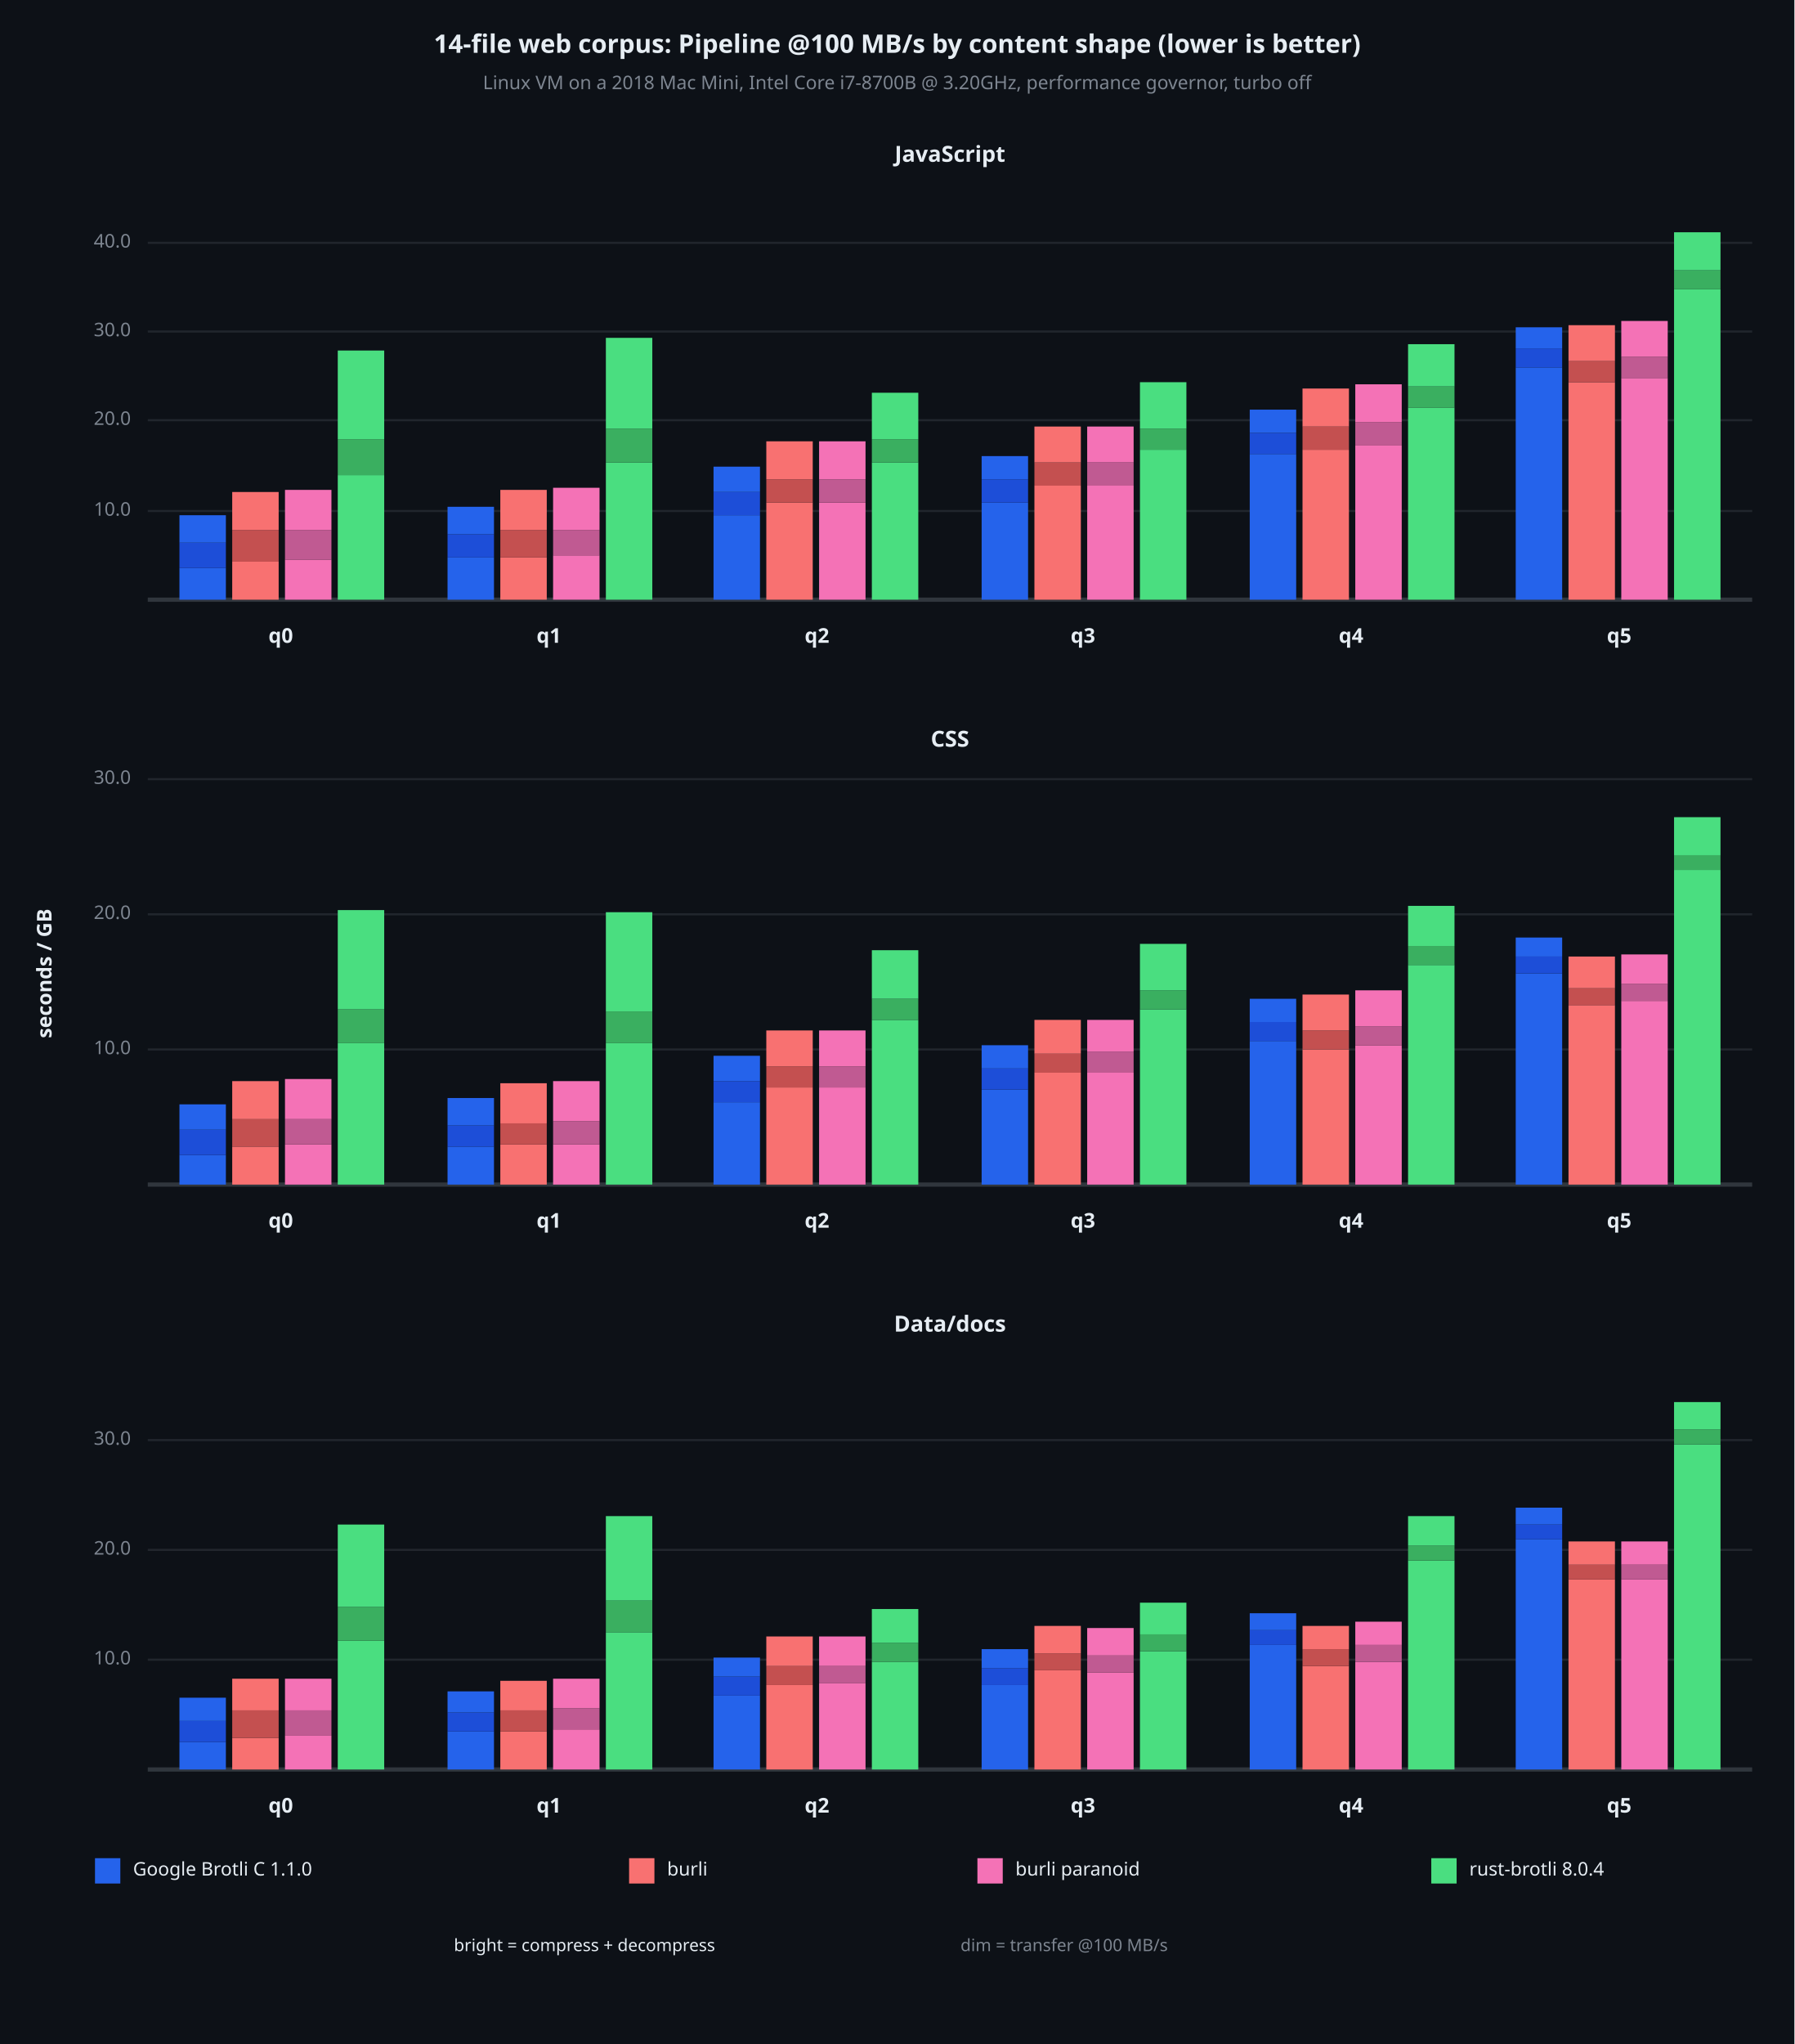
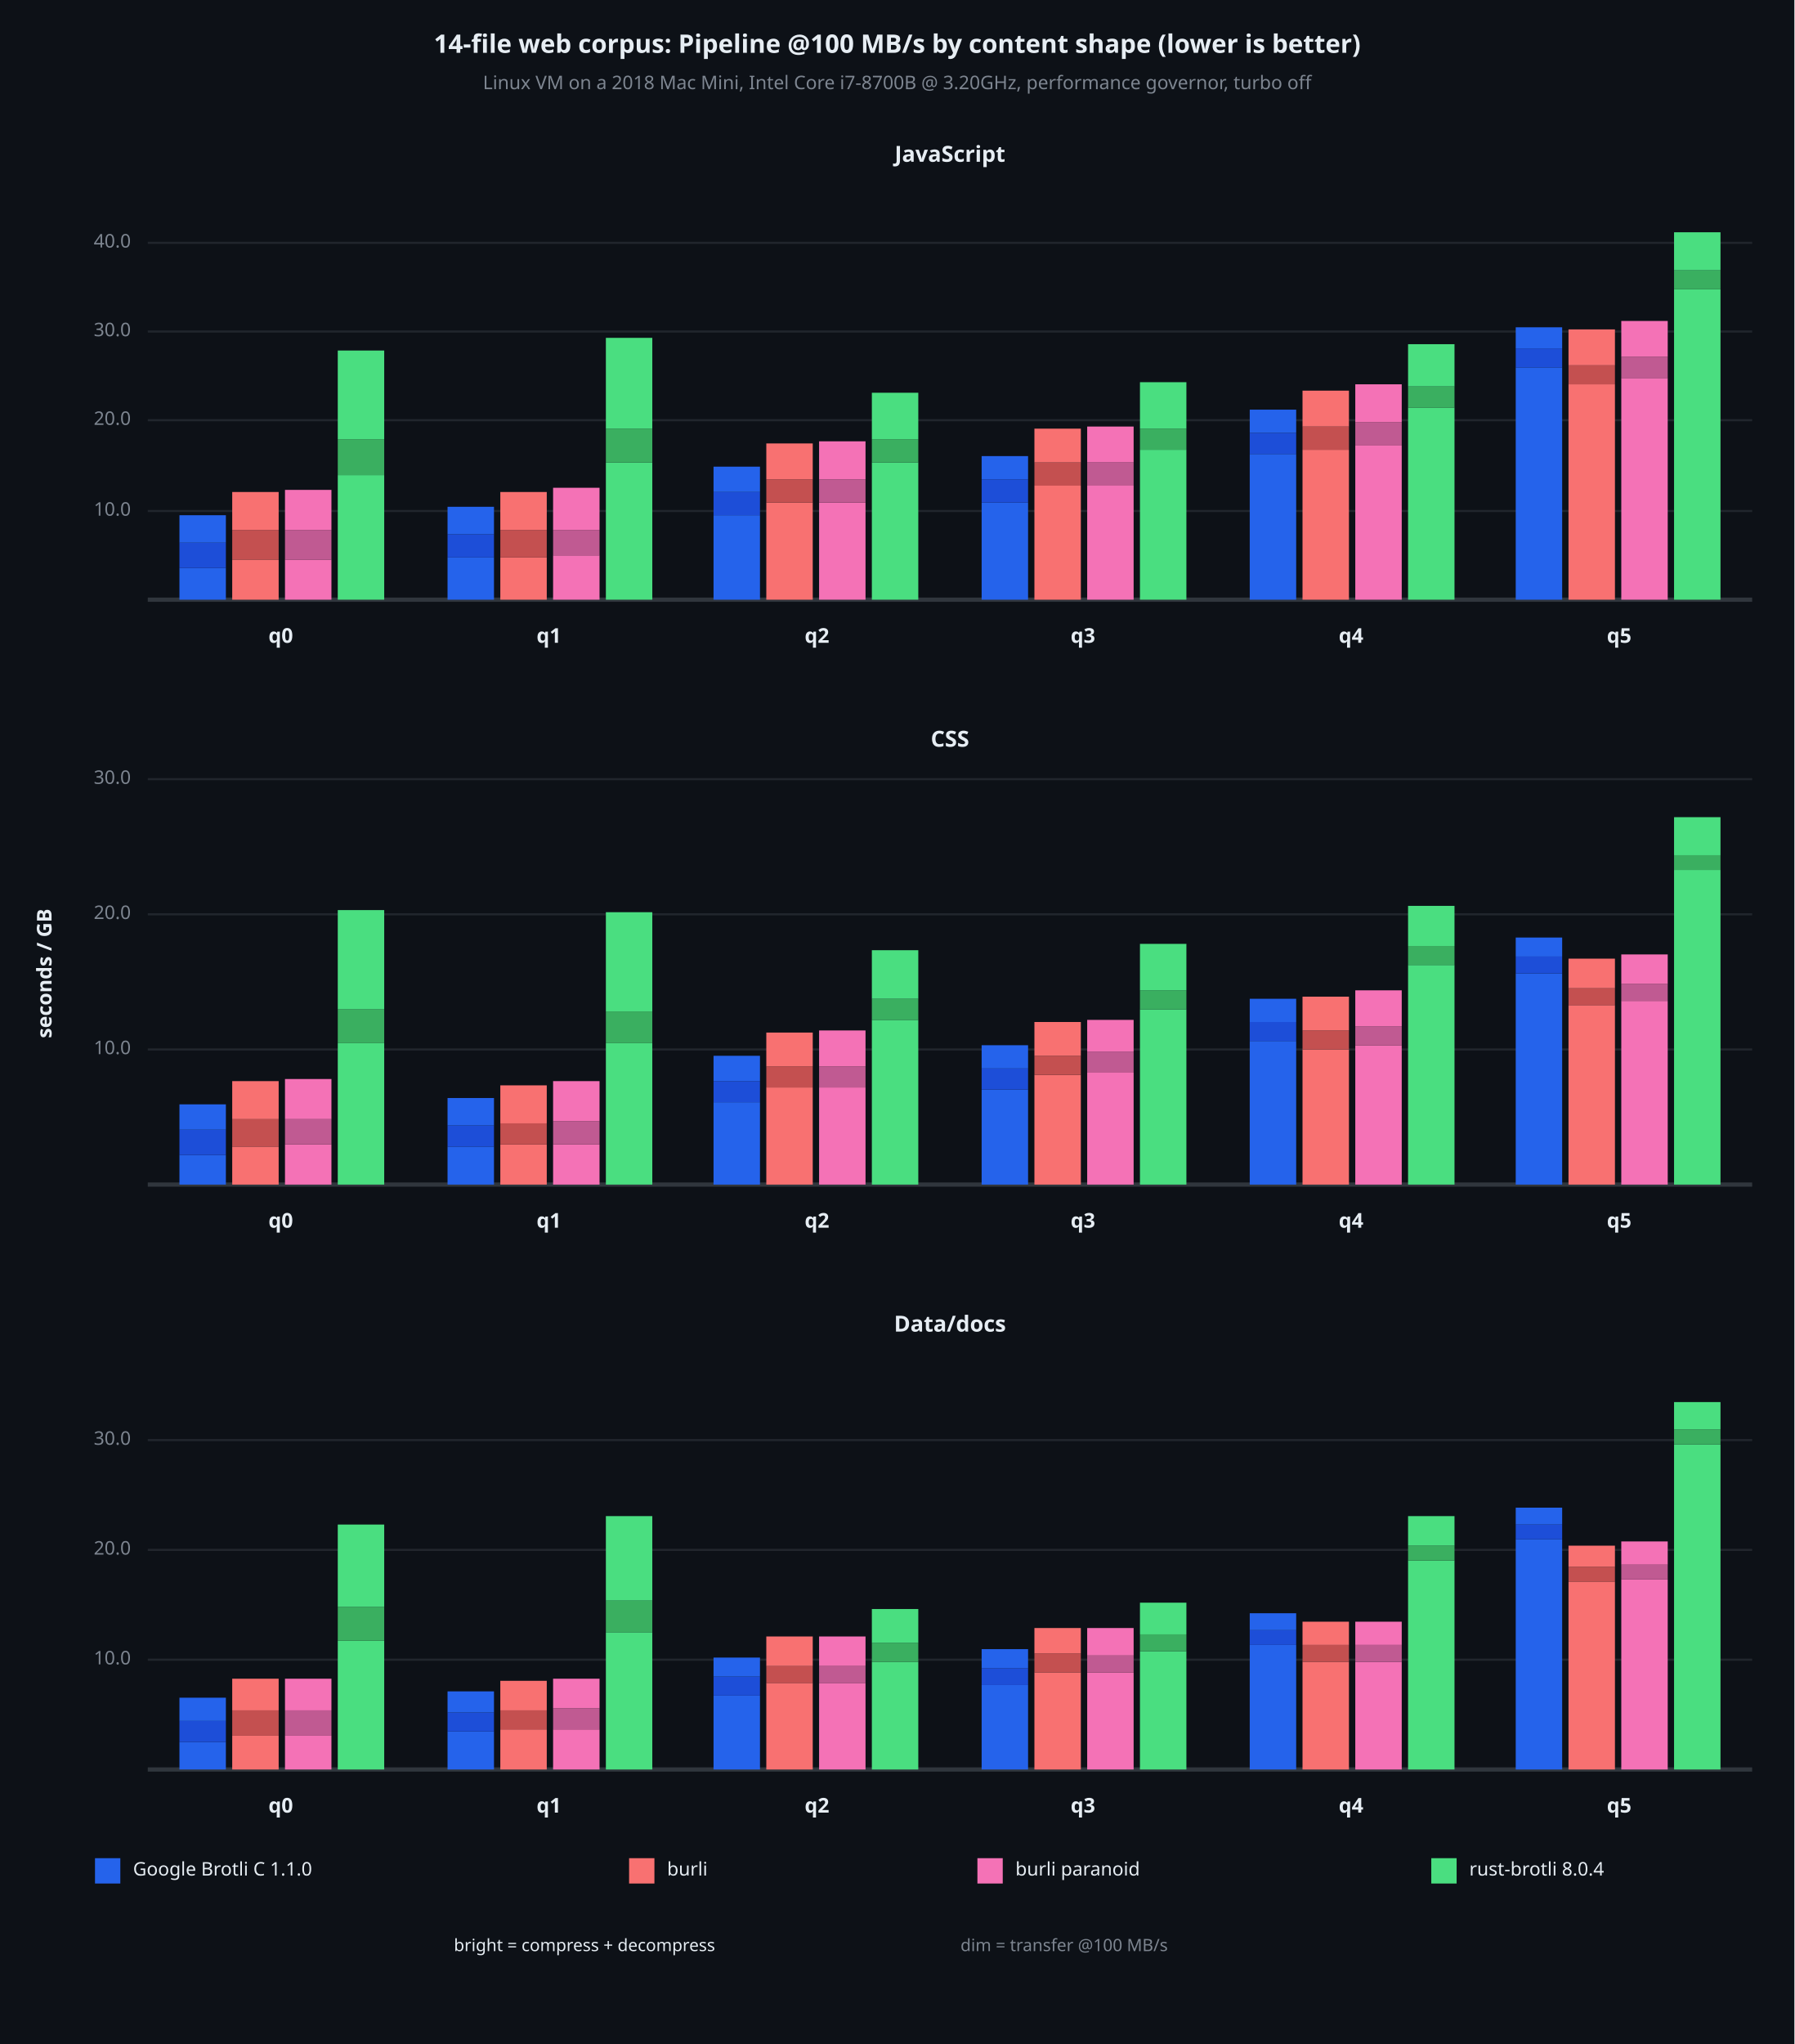
<svg xmlns="http://www.w3.org/2000/svg" viewBox="0 0 850 968" font-family="system-ui, -apple-system, sans-serif">
  <rect x="0" y="0" width="850" height="968" opacity="1" fill="#0D1117" stroke="none" />
  <text x="425" y="22" dy="0.5ex" text-anchor="middle" font-family="sans-serif" font-size="12.097" opacity="1" fill="#E6EDF3" font-weight="bold">
14-file web corpus: Pipeline @100 MB/s by content shape (lower is better)
</text>
  <text x="425" y="40" dy="0.5ex" text-anchor="middle" font-family="sans-serif" font-size="8.871" opacity="1" fill="#7D8590">
Linux VM on a 2018 Mac Mini, Intel Core i7-8700B @ 3.20GHz, performance governor, turbo off
</text>
  <text x="22" y="461" dy="0.5ex" text-anchor="middle" font-family="sans-serif" font-size="9.677" opacity="1" fill="#E6EDF3" font-weight="bold" transform="rotate(270, 22, 461)">
seconds / GB
</text>
  <text x="450" y="74" dy="0.5ex" text-anchor="middle" font-family="sans-serif" font-size="10.484" opacity="1" fill="#E6EDF3" font-weight="bold">
JavaScript
</text>
  <polyline fill="none" opacity="1" stroke="#21262D" stroke-width="1" points="70,242 830,242 " />
  <text x="62" y="242" dy="0.5ex" text-anchor="end" font-family="sans-serif" font-size="8.871" opacity="1" fill="#7D8590">
10.0
</text>
  <polyline fill="none" opacity="1" stroke="#21262D" stroke-width="1" points="70,199 830,199 " />
  <text x="62" y="199" dy="0.5ex" text-anchor="end" font-family="sans-serif" font-size="8.871" opacity="1" fill="#7D8590">
20.0
</text>
  <polyline fill="none" opacity="1" stroke="#21262D" stroke-width="1" points="70,157 830,157 " />
  <text x="62" y="157" dy="0.5ex" text-anchor="end" font-family="sans-serif" font-size="8.871" opacity="1" fill="#7D8590">
30.0
</text>
  <polyline fill="none" opacity="1" stroke="#21262D" stroke-width="1" points="70,115 830,115 " />
  <text x="62" y="115" dy="0.5ex" text-anchor="end" font-family="sans-serif" font-size="8.871" opacity="1" fill="#7D8590">
40.0
</text>
  <polyline fill="none" opacity="1" stroke="#30363D" stroke-width="2" points="70,284 830,284 " />
  <rect x="85" y="269" width="22" height="15" opacity="1" fill="#2563EB" stroke="none" />
  <rect x="85" y="257" width="22" height="12" opacity="1" fill="#1D4ED8" stroke="none" />
  <rect x="85" y="244" width="22" height="13" opacity="1" fill="#2563EB" stroke="none" />
-   <rect x="110" y="266" width="22" height="18" opacity="1" fill="#F87171" stroke="none" />
-   <rect x="110" y="251" width="22" height="15" opacity="1" fill="#C45050" stroke="none" />
+   <rect x="110" y="265" width="22" height="19" opacity="1" fill="#F87171" stroke="none" />
+   <rect x="110" y="251" width="22" height="14" opacity="1" fill="#C45050" stroke="none" />
  <rect x="110" y="233" width="22" height="18" opacity="1" fill="#F87171" stroke="none" />
  <rect x="135" y="265" width="22" height="19" opacity="1" fill="#F472B6" stroke="none" />
  <rect x="135" y="251" width="22" height="14" opacity="1" fill="#C05A92" stroke="none" />
  <rect x="135" y="232" width="22" height="19" opacity="1" fill="#F472B6" stroke="none" />
  <rect x="160" y="225" width="22" height="59" opacity="1" fill="#4ADE80" stroke="none" />
  <rect x="160" y="208" width="22" height="17" opacity="1" fill="#3AAF60" stroke="none" />
  <rect x="160" y="166" width="22" height="42" opacity="1" fill="#4ADE80" stroke="none" />
  <text x="133" y="302" dy="0.5ex" text-anchor="middle" font-family="sans-serif" font-size="9.677" opacity="1" fill="#E6EDF3" font-weight="bold">
q0
</text>
  <rect x="212" y="264" width="22" height="20" opacity="1" fill="#2563EB" stroke="none" />
  <rect x="212" y="253" width="22" height="11" opacity="1" fill="#1D4ED8" stroke="none" />
  <rect x="212" y="240" width="22" height="13" opacity="1" fill="#2563EB" stroke="none" />
  <rect x="237" y="264" width="22" height="20" opacity="1" fill="#F87171" stroke="none" />
  <rect x="237" y="251" width="22" height="13" opacity="1" fill="#C45050" stroke="none" />
-   <rect x="237" y="232" width="22" height="19" opacity="1" fill="#F87171" stroke="none" />
+   <rect x="237" y="233" width="22" height="18" opacity="1" fill="#F87171" stroke="none" />
  <rect x="262" y="263" width="22" height="21" opacity="1" fill="#F472B6" stroke="none" />
  <rect x="262" y="251" width="22" height="12" opacity="1" fill="#C05A92" stroke="none" />
  <rect x="262" y="231" width="22" height="20" opacity="1" fill="#F472B6" stroke="none" />
  <rect x="287" y="219" width="22" height="65" opacity="1" fill="#4ADE80" stroke="none" />
  <rect x="287" y="203" width="22" height="16" opacity="1" fill="#3AAF60" stroke="none" />
  <rect x="287" y="160" width="22" height="43" opacity="1" fill="#4ADE80" stroke="none" />
  <text x="260" y="302" dy="0.5ex" text-anchor="middle" font-family="sans-serif" font-size="9.677" opacity="1" fill="#E6EDF3" font-weight="bold">
q1
</text>
  <rect x="338" y="244" width="22" height="40" opacity="1" fill="#2563EB" stroke="none" />
  <rect x="338" y="233" width="22" height="11" opacity="1" fill="#1D4ED8" stroke="none" />
  <rect x="338" y="221" width="22" height="12" opacity="1" fill="#2563EB" stroke="none" />
  <rect x="363" y="238" width="22" height="46" opacity="1" fill="#F87171" stroke="none" />
  <rect x="363" y="227" width="22" height="11" opacity="1" fill="#C45050" stroke="none" />
-   <rect x="363" y="209" width="22" height="18" opacity="1" fill="#F87171" stroke="none" />
+   <rect x="363" y="210" width="22" height="17" opacity="1" fill="#F87171" stroke="none" />
  <rect x="388" y="238" width="22" height="46" opacity="1" fill="#F472B6" stroke="none" />
  <rect x="388" y="227" width="22" height="11" opacity="1" fill="#C05A92" stroke="none" />
  <rect x="388" y="209" width="22" height="18" opacity="1" fill="#F472B6" stroke="none" />
  <rect x="413" y="219" width="22" height="65" opacity="1" fill="#4ADE80" stroke="none" />
  <rect x="413" y="208" width="22" height="11" opacity="1" fill="#3AAF60" stroke="none" />
  <rect x="413" y="186" width="22" height="22" opacity="1" fill="#4ADE80" stroke="none" />
  <text x="387" y="302" dy="0.5ex" text-anchor="middle" font-family="sans-serif" font-size="9.677" opacity="1" fill="#E6EDF3" font-weight="bold">
q2
</text>
  <rect x="465" y="238" width="22" height="46" opacity="1" fill="#2563EB" stroke="none" />
  <rect x="465" y="227" width="22" height="11" opacity="1" fill="#1D4ED8" stroke="none" />
  <rect x="465" y="216" width="22" height="11" opacity="1" fill="#2563EB" stroke="none" />
  <rect x="490" y="230" width="22" height="54" opacity="1" fill="#F87171" stroke="none" />
  <rect x="490" y="219" width="22" height="11" opacity="1" fill="#C45050" stroke="none" />
-   <rect x="490" y="202" width="22" height="17" opacity="1" fill="#F87171" stroke="none" />
+   <rect x="490" y="203" width="22" height="16" opacity="1" fill="#F87171" stroke="none" />
  <rect x="515" y="230" width="22" height="54" opacity="1" fill="#F472B6" stroke="none" />
  <rect x="515" y="219" width="22" height="11" opacity="1" fill="#C05A92" stroke="none" />
  <rect x="515" y="202" width="22" height="17" opacity="1" fill="#F472B6" stroke="none" />
  <rect x="540" y="213" width="22" height="71" opacity="1" fill="#4ADE80" stroke="none" />
  <rect x="540" y="203" width="22" height="10" opacity="1" fill="#3AAF60" stroke="none" />
  <rect x="540" y="181" width="22" height="22" opacity="1" fill="#4ADE80" stroke="none" />
  <text x="513" y="302" dy="0.5ex" text-anchor="middle" font-family="sans-serif" font-size="9.677" opacity="1" fill="#E6EDF3" font-weight="bold">
q3
</text>
  <rect x="592" y="215" width="22" height="69" opacity="1" fill="#2563EB" stroke="none" />
  <rect x="592" y="205" width="22" height="10" opacity="1" fill="#1D4ED8" stroke="none" />
  <rect x="592" y="194" width="22" height="11" opacity="1" fill="#2563EB" stroke="none" />
  <rect x="617" y="213" width="22" height="71" opacity="1" fill="#F87171" stroke="none" />
  <rect x="617" y="202" width="22" height="11" opacity="1" fill="#C45050" stroke="none" />
-   <rect x="617" y="184" width="22" height="18" opacity="1" fill="#F87171" stroke="none" />
+   <rect x="617" y="185" width="22" height="17" opacity="1" fill="#F87171" stroke="none" />
  <rect x="642" y="211" width="22" height="73" opacity="1" fill="#F472B6" stroke="none" />
  <rect x="642" y="200" width="22" height="11" opacity="1" fill="#C05A92" stroke="none" />
  <rect x="642" y="182" width="22" height="18" opacity="1" fill="#F472B6" stroke="none" />
  <rect x="667" y="193" width="22" height="91" opacity="1" fill="#4ADE80" stroke="none" />
  <rect x="667" y="183" width="22" height="10" opacity="1" fill="#3AAF60" stroke="none" />
  <rect x="667" y="163" width="22" height="20" opacity="1" fill="#4ADE80" stroke="none" />
  <text x="640" y="302" dy="0.5ex" text-anchor="middle" font-family="sans-serif" font-size="9.677" opacity="1" fill="#E6EDF3" font-weight="bold">
q4
</text>
  <rect x="718" y="174" width="22" height="110" opacity="1" fill="#2563EB" stroke="none" />
  <rect x="718" y="165" width="22" height="9" opacity="1" fill="#1D4ED8" stroke="none" />
  <rect x="718" y="155" width="22" height="10" opacity="1" fill="#2563EB" stroke="none" />
-   <rect x="743" y="181" width="22" height="103" opacity="1" fill="#F87171" stroke="none" />
-   <rect x="743" y="171" width="22" height="10" opacity="1" fill="#C45050" stroke="none" />
-   <rect x="743" y="154" width="22" height="17" opacity="1" fill="#F87171" stroke="none" />
+   <rect x="743" y="182" width="22" height="102" opacity="1" fill="#F87171" stroke="none" />
+   <rect x="743" y="173" width="22" height="9" opacity="1" fill="#C45050" stroke="none" />
+   <rect x="743" y="156" width="22" height="17" opacity="1" fill="#F87171" stroke="none" />
  <rect x="768" y="179" width="22" height="105" opacity="1" fill="#F472B6" stroke="none" />
  <rect x="768" y="169" width="22" height="10" opacity="1" fill="#C05A92" stroke="none" />
  <rect x="768" y="152" width="22" height="17" opacity="1" fill="#F472B6" stroke="none" />
  <rect x="793" y="137" width="22" height="147" opacity="1" fill="#4ADE80" stroke="none" />
  <rect x="793" y="128" width="22" height="9" opacity="1" fill="#3AAF60" stroke="none" />
  <rect x="793" y="110" width="22" height="18" opacity="1" fill="#4ADE80" stroke="none" />
  <text x="767" y="302" dy="0.5ex" text-anchor="middle" font-family="sans-serif" font-size="9.677" opacity="1" fill="#E6EDF3" font-weight="bold">
q5
</text>
  <text x="450" y="351" dy="0.5ex" text-anchor="middle" font-family="sans-serif" font-size="10.484" opacity="1" fill="#E6EDF3" font-weight="bold">
CSS
</text>
  <polyline fill="none" opacity="1" stroke="#21262D" stroke-width="1" points="70,497 830,497 " />
  <text x="62" y="497" dy="0.5ex" text-anchor="end" font-family="sans-serif" font-size="8.871" opacity="1" fill="#7D8590">
10.0
</text>
  <polyline fill="none" opacity="1" stroke="#21262D" stroke-width="1" points="70,433 830,433 " />
  <text x="62" y="433" dy="0.5ex" text-anchor="end" font-family="sans-serif" font-size="8.871" opacity="1" fill="#7D8590">
20.0
</text>
  <polyline fill="none" opacity="1" stroke="#21262D" stroke-width="1" points="70,369 830,369 " />
  <text x="62" y="369" dy="0.5ex" text-anchor="end" font-family="sans-serif" font-size="8.871" opacity="1" fill="#7D8590">
30.0
</text>
  <polyline fill="none" opacity="1" stroke="#30363D" stroke-width="2" points="70,561 830,561 " />
  <rect x="85" y="547" width="22" height="14" opacity="1" fill="#2563EB" stroke="none" />
  <rect x="85" y="535" width="22" height="12" opacity="1" fill="#1D4ED8" stroke="none" />
  <rect x="85" y="523" width="22" height="12" opacity="1" fill="#2563EB" stroke="none" />
  <rect x="110" y="543" width="22" height="18" opacity="1" fill="#F87171" stroke="none" />
  <rect x="110" y="530" width="22" height="13" opacity="1" fill="#C45050" stroke="none" />
  <rect x="110" y="512" width="22" height="18" opacity="1" fill="#F87171" stroke="none" />
  <rect x="135" y="542" width="22" height="19" opacity="1" fill="#F472B6" stroke="none" />
  <rect x="135" y="530" width="22" height="12" opacity="1" fill="#C05A92" stroke="none" />
  <rect x="135" y="511" width="22" height="19" opacity="1" fill="#F472B6" stroke="none" />
  <rect x="160" y="494" width="22" height="67" opacity="1" fill="#4ADE80" stroke="none" />
  <rect x="160" y="478" width="22" height="16" opacity="1" fill="#3AAF60" stroke="none" />
  <rect x="160" y="431" width="22" height="47" opacity="1" fill="#4ADE80" stroke="none" />
  <text x="133" y="579" dy="0.5ex" text-anchor="middle" font-family="sans-serif" font-size="9.677" opacity="1" fill="#E6EDF3" font-weight="bold">
q0
</text>
  <rect x="212" y="543" width="22" height="18" opacity="1" fill="#2563EB" stroke="none" />
  <rect x="212" y="533" width="22" height="10" opacity="1" fill="#1D4ED8" stroke="none" />
  <rect x="212" y="520" width="22" height="13" opacity="1" fill="#2563EB" stroke="none" />
  <rect x="237" y="542" width="22" height="19" opacity="1" fill="#F87171" stroke="none" />
  <rect x="237" y="532" width="22" height="10" opacity="1" fill="#C45050" stroke="none" />
-   <rect x="237" y="513" width="22" height="19" opacity="1" fill="#F87171" stroke="none" />
+   <rect x="237" y="514" width="22" height="18" opacity="1" fill="#F87171" stroke="none" />
  <rect x="262" y="542" width="22" height="19" opacity="1" fill="#F472B6" stroke="none" />
  <rect x="262" y="531" width="22" height="11" opacity="1" fill="#C05A92" stroke="none" />
  <rect x="262" y="512" width="22" height="19" opacity="1" fill="#F472B6" stroke="none" />
  <rect x="287" y="494" width="22" height="67" opacity="1" fill="#4ADE80" stroke="none" />
  <rect x="287" y="479" width="22" height="15" opacity="1" fill="#3AAF60" stroke="none" />
  <rect x="287" y="432" width="22" height="47" opacity="1" fill="#4ADE80" stroke="none" />
  <text x="260" y="579" dy="0.5ex" text-anchor="middle" font-family="sans-serif" font-size="9.677" opacity="1" fill="#E6EDF3" font-weight="bold">
q1
</text>
  <rect x="338" y="522" width="22" height="39" opacity="1" fill="#2563EB" stroke="none" />
  <rect x="338" y="512" width="22" height="10" opacity="1" fill="#1D4ED8" stroke="none" />
  <rect x="338" y="500" width="22" height="12" opacity="1" fill="#2563EB" stroke="none" />
  <rect x="363" y="515" width="22" height="46" opacity="1" fill="#F87171" stroke="none" />
  <rect x="363" y="505" width="22" height="10" opacity="1" fill="#C45050" stroke="none" />
-   <rect x="363" y="488" width="22" height="17" opacity="1" fill="#F87171" stroke="none" />
+   <rect x="363" y="489" width="22" height="16" opacity="1" fill="#F87171" stroke="none" />
  <rect x="388" y="515" width="22" height="46" opacity="1" fill="#F472B6" stroke="none" />
  <rect x="388" y="505" width="22" height="10" opacity="1" fill="#C05A92" stroke="none" />
  <rect x="388" y="488" width="22" height="17" opacity="1" fill="#F472B6" stroke="none" />
  <rect x="413" y="483" width="22" height="78" opacity="1" fill="#4ADE80" stroke="none" />
  <rect x="413" y="473" width="22" height="10" opacity="1" fill="#3AAF60" stroke="none" />
  <rect x="413" y="450" width="22" height="23" opacity="1" fill="#4ADE80" stroke="none" />
  <text x="387" y="579" dy="0.5ex" text-anchor="middle" font-family="sans-serif" font-size="9.677" opacity="1" fill="#E6EDF3" font-weight="bold">
q2
</text>
  <rect x="465" y="516" width="22" height="45" opacity="1" fill="#2563EB" stroke="none" />
  <rect x="465" y="506" width="22" height="10" opacity="1" fill="#1D4ED8" stroke="none" />
  <rect x="465" y="495" width="22" height="11" opacity="1" fill="#2563EB" stroke="none" />
-   <rect x="490" y="508" width="22" height="53" opacity="1" fill="#F87171" stroke="none" />
-   <rect x="490" y="499" width="22" height="9" opacity="1" fill="#C45050" stroke="none" />
-   <rect x="490" y="483" width="22" height="16" opacity="1" fill="#F87171" stroke="none" />
+   <rect x="490" y="509" width="22" height="52" opacity="1" fill="#F87171" stroke="none" />
+   <rect x="490" y="500" width="22" height="9" opacity="1" fill="#C45050" stroke="none" />
+   <rect x="490" y="484" width="22" height="16" opacity="1" fill="#F87171" stroke="none" />
  <rect x="515" y="508" width="22" height="53" opacity="1" fill="#F472B6" stroke="none" />
  <rect x="515" y="498" width="22" height="10" opacity="1" fill="#C05A92" stroke="none" />
  <rect x="515" y="483" width="22" height="15" opacity="1" fill="#F472B6" stroke="none" />
  <rect x="540" y="478" width="22" height="83" opacity="1" fill="#4ADE80" stroke="none" />
  <rect x="540" y="469" width="22" height="9" opacity="1" fill="#3AAF60" stroke="none" />
  <rect x="540" y="447" width="22" height="22" opacity="1" fill="#4ADE80" stroke="none" />
  <text x="513" y="579" dy="0.5ex" text-anchor="middle" font-family="sans-serif" font-size="9.677" opacity="1" fill="#E6EDF3" font-weight="bold">
q3
</text>
  <rect x="592" y="493" width="22" height="68" opacity="1" fill="#2563EB" stroke="none" />
  <rect x="592" y="484" width="22" height="9" opacity="1" fill="#1D4ED8" stroke="none" />
  <rect x="592" y="473" width="22" height="11" opacity="1" fill="#2563EB" stroke="none" />
  <rect x="617" y="497" width="22" height="64" opacity="1" fill="#F87171" stroke="none" />
  <rect x="617" y="488" width="22" height="9" opacity="1" fill="#C45050" stroke="none" />
-   <rect x="617" y="471" width="22" height="17" opacity="1" fill="#F87171" stroke="none" />
+   <rect x="617" y="472" width="22" height="16" opacity="1" fill="#F87171" stroke="none" />
  <rect x="642" y="495" width="22" height="66" opacity="1" fill="#F472B6" stroke="none" />
  <rect x="642" y="486" width="22" height="9" opacity="1" fill="#C05A92" stroke="none" />
  <rect x="642" y="469" width="22" height="17" opacity="1" fill="#F472B6" stroke="none" />
  <rect x="667" y="457" width="22" height="104" opacity="1" fill="#4ADE80" stroke="none" />
  <rect x="667" y="448" width="22" height="9" opacity="1" fill="#3AAF60" stroke="none" />
  <rect x="667" y="429" width="22" height="19" opacity="1" fill="#4ADE80" stroke="none" />
  <text x="640" y="579" dy="0.5ex" text-anchor="middle" font-family="sans-serif" font-size="9.677" opacity="1" fill="#E6EDF3" font-weight="bold">
q4
</text>
  <rect x="718" y="461" width="22" height="100" opacity="1" fill="#2563EB" stroke="none" />
  <rect x="718" y="453" width="22" height="8" opacity="1" fill="#1D4ED8" stroke="none" />
  <rect x="718" y="444" width="22" height="9" opacity="1" fill="#2563EB" stroke="none" />
  <rect x="743" y="476" width="22" height="85" opacity="1" fill="#F87171" stroke="none" />
  <rect x="743" y="468" width="22" height="8" opacity="1" fill="#C45050" stroke="none" />
-   <rect x="743" y="453" width="22" height="15" opacity="1" fill="#F87171" stroke="none" />
+   <rect x="743" y="454" width="22" height="14" opacity="1" fill="#F87171" stroke="none" />
  <rect x="768" y="474" width="22" height="87" opacity="1" fill="#F472B6" stroke="none" />
  <rect x="768" y="466" width="22" height="8" opacity="1" fill="#C05A92" stroke="none" />
  <rect x="768" y="452" width="22" height="14" opacity="1" fill="#F472B6" stroke="none" />
  <rect x="793" y="412" width="22" height="149" opacity="1" fill="#4ADE80" stroke="none" />
  <rect x="793" y="405" width="22" height="7" opacity="1" fill="#3AAF60" stroke="none" />
  <rect x="793" y="387" width="22" height="18" opacity="1" fill="#4ADE80" stroke="none" />
  <text x="767" y="579" dy="0.5ex" text-anchor="middle" font-family="sans-serif" font-size="9.677" opacity="1" fill="#E6EDF3" font-weight="bold">
q5
</text>
  <text x="450" y="628" dy="0.5ex" text-anchor="middle" font-family="sans-serif" font-size="10.484" opacity="1" fill="#E6EDF3" font-weight="bold">
Data/docs
</text>
  <polyline fill="none" opacity="1" stroke="#21262D" stroke-width="1" points="70,786 830,786 " />
  <text x="62" y="786" dy="0.5ex" text-anchor="end" font-family="sans-serif" font-size="8.871" opacity="1" fill="#7D8590">
10.0
</text>
  <polyline fill="none" opacity="1" stroke="#21262D" stroke-width="1" points="70,734 830,734 " />
  <text x="62" y="734" dy="0.5ex" text-anchor="end" font-family="sans-serif" font-size="8.871" opacity="1" fill="#7D8590">
20.0
</text>
  <polyline fill="none" opacity="1" stroke="#21262D" stroke-width="1" points="70,682 830,682 " />
  <text x="62" y="682" dy="0.5ex" text-anchor="end" font-family="sans-serif" font-size="8.871" opacity="1" fill="#7D8590">
30.0
</text>
  <polyline fill="none" opacity="1" stroke="#30363D" stroke-width="2" points="70,838 830,838 " />
  <rect x="85" y="825" width="22" height="13" opacity="1" fill="#2563EB" stroke="none" />
  <rect x="85" y="815" width="22" height="10" opacity="1" fill="#1D4ED8" stroke="none" />
  <rect x="85" y="804" width="22" height="11" opacity="1" fill="#2563EB" stroke="none" />
-   <rect x="110" y="823" width="22" height="15" opacity="1" fill="#F87171" stroke="none" />
-   <rect x="110" y="810" width="22" height="13" opacity="1" fill="#C45050" stroke="none" />
+   <rect x="110" y="822" width="22" height="16" opacity="1" fill="#F87171" stroke="none" />
+   <rect x="110" y="810" width="22" height="12" opacity="1" fill="#C45050" stroke="none" />
  <rect x="110" y="795" width="22" height="15" opacity="1" fill="#F87171" stroke="none" />
  <rect x="135" y="822" width="22" height="16" opacity="1" fill="#F472B6" stroke="none" />
  <rect x="135" y="810" width="22" height="12" opacity="1" fill="#C05A92" stroke="none" />
  <rect x="135" y="795" width="22" height="15" opacity="1" fill="#F472B6" stroke="none" />
  <rect x="160" y="777" width="22" height="61" opacity="1" fill="#4ADE80" stroke="none" />
  <rect x="160" y="761" width="22" height="16" opacity="1" fill="#3AAF60" stroke="none" />
  <rect x="160" y="722" width="22" height="39" opacity="1" fill="#4ADE80" stroke="none" />
  <text x="133" y="856" dy="0.5ex" text-anchor="middle" font-family="sans-serif" font-size="9.677" opacity="1" fill="#E6EDF3" font-weight="bold">
q0
</text>
  <rect x="212" y="820" width="22" height="18" opacity="1" fill="#2563EB" stroke="none" />
  <rect x="212" y="811" width="22" height="9" opacity="1" fill="#1D4ED8" stroke="none" />
  <rect x="212" y="801" width="22" height="10" opacity="1" fill="#2563EB" stroke="none" />
-   <rect x="237" y="820" width="22" height="18" opacity="1" fill="#F87171" stroke="none" />
-   <rect x="237" y="810" width="22" height="10" opacity="1" fill="#C45050" stroke="none" />
+   <rect x="237" y="819" width="22" height="19" opacity="1" fill="#F87171" stroke="none" />
+   <rect x="237" y="810" width="22" height="9" opacity="1" fill="#C45050" stroke="none" />
  <rect x="237" y="796" width="22" height="14" opacity="1" fill="#F87171" stroke="none" />
  <rect x="262" y="819" width="22" height="19" opacity="1" fill="#F472B6" stroke="none" />
  <rect x="262" y="809" width="22" height="10" opacity="1" fill="#C05A92" stroke="none" />
  <rect x="262" y="795" width="22" height="14" opacity="1" fill="#F472B6" stroke="none" />
  <rect x="287" y="773" width="22" height="65" opacity="1" fill="#4ADE80" stroke="none" />
  <rect x="287" y="758" width="22" height="15" opacity="1" fill="#3AAF60" stroke="none" />
  <rect x="287" y="718" width="22" height="40" opacity="1" fill="#4ADE80" stroke="none" />
  <text x="260" y="856" dy="0.5ex" text-anchor="middle" font-family="sans-serif" font-size="9.677" opacity="1" fill="#E6EDF3" font-weight="bold">
q1
</text>
  <rect x="338" y="803" width="22" height="35" opacity="1" fill="#2563EB" stroke="none" />
  <rect x="338" y="794" width="22" height="9" opacity="1" fill="#1D4ED8" stroke="none" />
  <rect x="338" y="785" width="22" height="9" opacity="1" fill="#2563EB" stroke="none" />
-   <rect x="363" y="798" width="22" height="40" opacity="1" fill="#F87171" stroke="none" />
-   <rect x="363" y="789" width="22" height="9" opacity="1" fill="#C45050" stroke="none" />
+   <rect x="363" y="797" width="22" height="41" opacity="1" fill="#F87171" stroke="none" />
+   <rect x="363" y="789" width="22" height="8" opacity="1" fill="#C45050" stroke="none" />
  <rect x="363" y="775" width="22" height="14" opacity="1" fill="#F87171" stroke="none" />
  <rect x="388" y="797" width="22" height="41" opacity="1" fill="#F472B6" stroke="none" />
  <rect x="388" y="789" width="22" height="8" opacity="1" fill="#C05A92" stroke="none" />
  <rect x="388" y="775" width="22" height="14" opacity="1" fill="#F472B6" stroke="none" />
  <rect x="413" y="787" width="22" height="51" opacity="1" fill="#4ADE80" stroke="none" />
  <rect x="413" y="778" width="22" height="9" opacity="1" fill="#3AAF60" stroke="none" />
  <rect x="413" y="762" width="22" height="16" opacity="1" fill="#4ADE80" stroke="none" />
  <text x="387" y="856" dy="0.5ex" text-anchor="middle" font-family="sans-serif" font-size="9.677" opacity="1" fill="#E6EDF3" font-weight="bold">
q2
</text>
  <rect x="465" y="798" width="22" height="40" opacity="1" fill="#2563EB" stroke="none" />
  <rect x="465" y="790" width="22" height="8" opacity="1" fill="#1D4ED8" stroke="none" />
  <rect x="465" y="781" width="22" height="9" opacity="1" fill="#2563EB" stroke="none" />
-   <rect x="490" y="791" width="22" height="47" opacity="1" fill="#F87171" stroke="none" />
-   <rect x="490" y="783" width="22" height="8" opacity="1" fill="#C45050" stroke="none" />
-   <rect x="490" y="770" width="22" height="13" opacity="1" fill="#F87171" stroke="none" />
+   <rect x="490" y="792" width="22" height="46" opacity="1" fill="#F87171" stroke="none" />
+   <rect x="490" y="783" width="22" height="9" opacity="1" fill="#C45050" stroke="none" />
+   <rect x="490" y="771" width="22" height="12" opacity="1" fill="#F87171" stroke="none" />
  <rect x="515" y="792" width="22" height="46" opacity="1" fill="#F472B6" stroke="none" />
  <rect x="515" y="784" width="22" height="8" opacity="1" fill="#C05A92" stroke="none" />
  <rect x="515" y="771" width="22" height="13" opacity="1" fill="#F472B6" stroke="none" />
  <rect x="540" y="782" width="22" height="56" opacity="1" fill="#4ADE80" stroke="none" />
  <rect x="540" y="774" width="22" height="8" opacity="1" fill="#3AAF60" stroke="none" />
  <rect x="540" y="759" width="22" height="15" opacity="1" fill="#4ADE80" stroke="none" />
  <text x="513" y="856" dy="0.5ex" text-anchor="middle" font-family="sans-serif" font-size="9.677" opacity="1" fill="#E6EDF3" font-weight="bold">
q3
</text>
  <rect x="592" y="779" width="22" height="59" opacity="1" fill="#2563EB" stroke="none" />
  <rect x="592" y="772" width="22" height="7" opacity="1" fill="#1D4ED8" stroke="none" />
  <rect x="592" y="764" width="22" height="8" opacity="1" fill="#2563EB" stroke="none" />
-   <rect x="617" y="789" width="22" height="49" opacity="1" fill="#F87171" stroke="none" />
-   <rect x="617" y="781" width="22" height="8" opacity="1" fill="#C45050" stroke="none" />
-   <rect x="617" y="770" width="22" height="11" opacity="1" fill="#F87171" stroke="none" />
+   <rect x="617" y="787" width="22" height="51" opacity="1" fill="#F87171" stroke="none" />
+   <rect x="617" y="779" width="22" height="8" opacity="1" fill="#C45050" stroke="none" />
+   <rect x="617" y="768" width="22" height="11" opacity="1" fill="#F87171" stroke="none" />
  <rect x="642" y="787" width="22" height="51" opacity="1" fill="#F472B6" stroke="none" />
  <rect x="642" y="779" width="22" height="8" opacity="1" fill="#C05A92" stroke="none" />
  <rect x="642" y="768" width="22" height="11" opacity="1" fill="#F472B6" stroke="none" />
  <rect x="667" y="739" width="22" height="99" opacity="1" fill="#4ADE80" stroke="none" />
  <rect x="667" y="732" width="22" height="7" opacity="1" fill="#3AAF60" stroke="none" />
  <rect x="667" y="718" width="22" height="14" opacity="1" fill="#4ADE80" stroke="none" />
  <text x="640" y="856" dy="0.5ex" text-anchor="middle" font-family="sans-serif" font-size="9.677" opacity="1" fill="#E6EDF3" font-weight="bold">
q4
</text>
  <rect x="718" y="729" width="22" height="109" opacity="1" fill="#2563EB" stroke="none" />
  <rect x="718" y="722" width="22" height="7" opacity="1" fill="#1D4ED8" stroke="none" />
  <rect x="718" y="714" width="22" height="8" opacity="1" fill="#2563EB" stroke="none" />
-   <rect x="743" y="748" width="22" height="90" opacity="1" fill="#F87171" stroke="none" />
-   <rect x="743" y="741" width="22" height="7" opacity="1" fill="#C45050" stroke="none" />
-   <rect x="743" y="730" width="22" height="11" opacity="1" fill="#F87171" stroke="none" />
+   <rect x="743" y="749" width="22" height="89" opacity="1" fill="#F87171" stroke="none" />
+   <rect x="743" y="742" width="22" height="7" opacity="1" fill="#C45050" stroke="none" />
+   <rect x="743" y="732" width="22" height="10" opacity="1" fill="#F87171" stroke="none" />
  <rect x="768" y="748" width="22" height="90" opacity="1" fill="#F472B6" stroke="none" />
  <rect x="768" y="741" width="22" height="7" opacity="1" fill="#C05A92" stroke="none" />
  <rect x="768" y="730" width="22" height="11" opacity="1" fill="#F472B6" stroke="none" />
  <rect x="793" y="684" width="22" height="154" opacity="1" fill="#4ADE80" stroke="none" />
  <rect x="793" y="677" width="22" height="7" opacity="1" fill="#3AAF60" stroke="none" />
  <rect x="793" y="664" width="22" height="13" opacity="1" fill="#4ADE80" stroke="none" />
  <text x="767" y="856" dy="0.5ex" text-anchor="middle" font-family="sans-serif" font-size="9.677" opacity="1" fill="#E6EDF3" font-weight="bold">
q5
</text>
  <rect x="45" y="880" width="12" height="12" opacity="1" fill="#2563EB" stroke="none" />
  <text x="63" y="886" dy="0.5ex" text-anchor="start" font-family="sans-serif" font-size="8.871" opacity="1" fill="#E6EDF3">
Google Brotli C 1.1.0
</text>
  <rect x="298" y="880" width="12" height="12" opacity="1" fill="#F87171" stroke="none" />
  <text x="316" y="886" dy="0.5ex" text-anchor="start" font-family="sans-serif" font-size="8.871" opacity="1" fill="#E6EDF3">
burli
</text>
  <rect x="463" y="880" width="12" height="12" opacity="1" fill="#F472B6" stroke="none" />
  <text x="481" y="886" dy="0.5ex" text-anchor="start" font-family="sans-serif" font-size="8.871" opacity="1" fill="#E6EDF3">
burli paranoid
</text>
  <rect x="678" y="880" width="12" height="12" opacity="1" fill="#4ADE80" stroke="none" />
  <text x="696" y="886" dy="0.5ex" text-anchor="start" font-family="sans-serif" font-size="8.871" opacity="1" fill="#E6EDF3">
rust-brotli 8.0.4
</text>
  <text x="215" y="922" dy="0.5ex" text-anchor="start" font-family="sans-serif" font-size="8.065" opacity="1" fill="#E6EDF3">
bright = compress + decompress
</text>
  <text x="455" y="922" dy="0.5ex" text-anchor="start" font-family="sans-serif" font-size="8.065" opacity="1" fill="#7D8590">
dim = transfer @100 MB/s
</text>
</svg>
